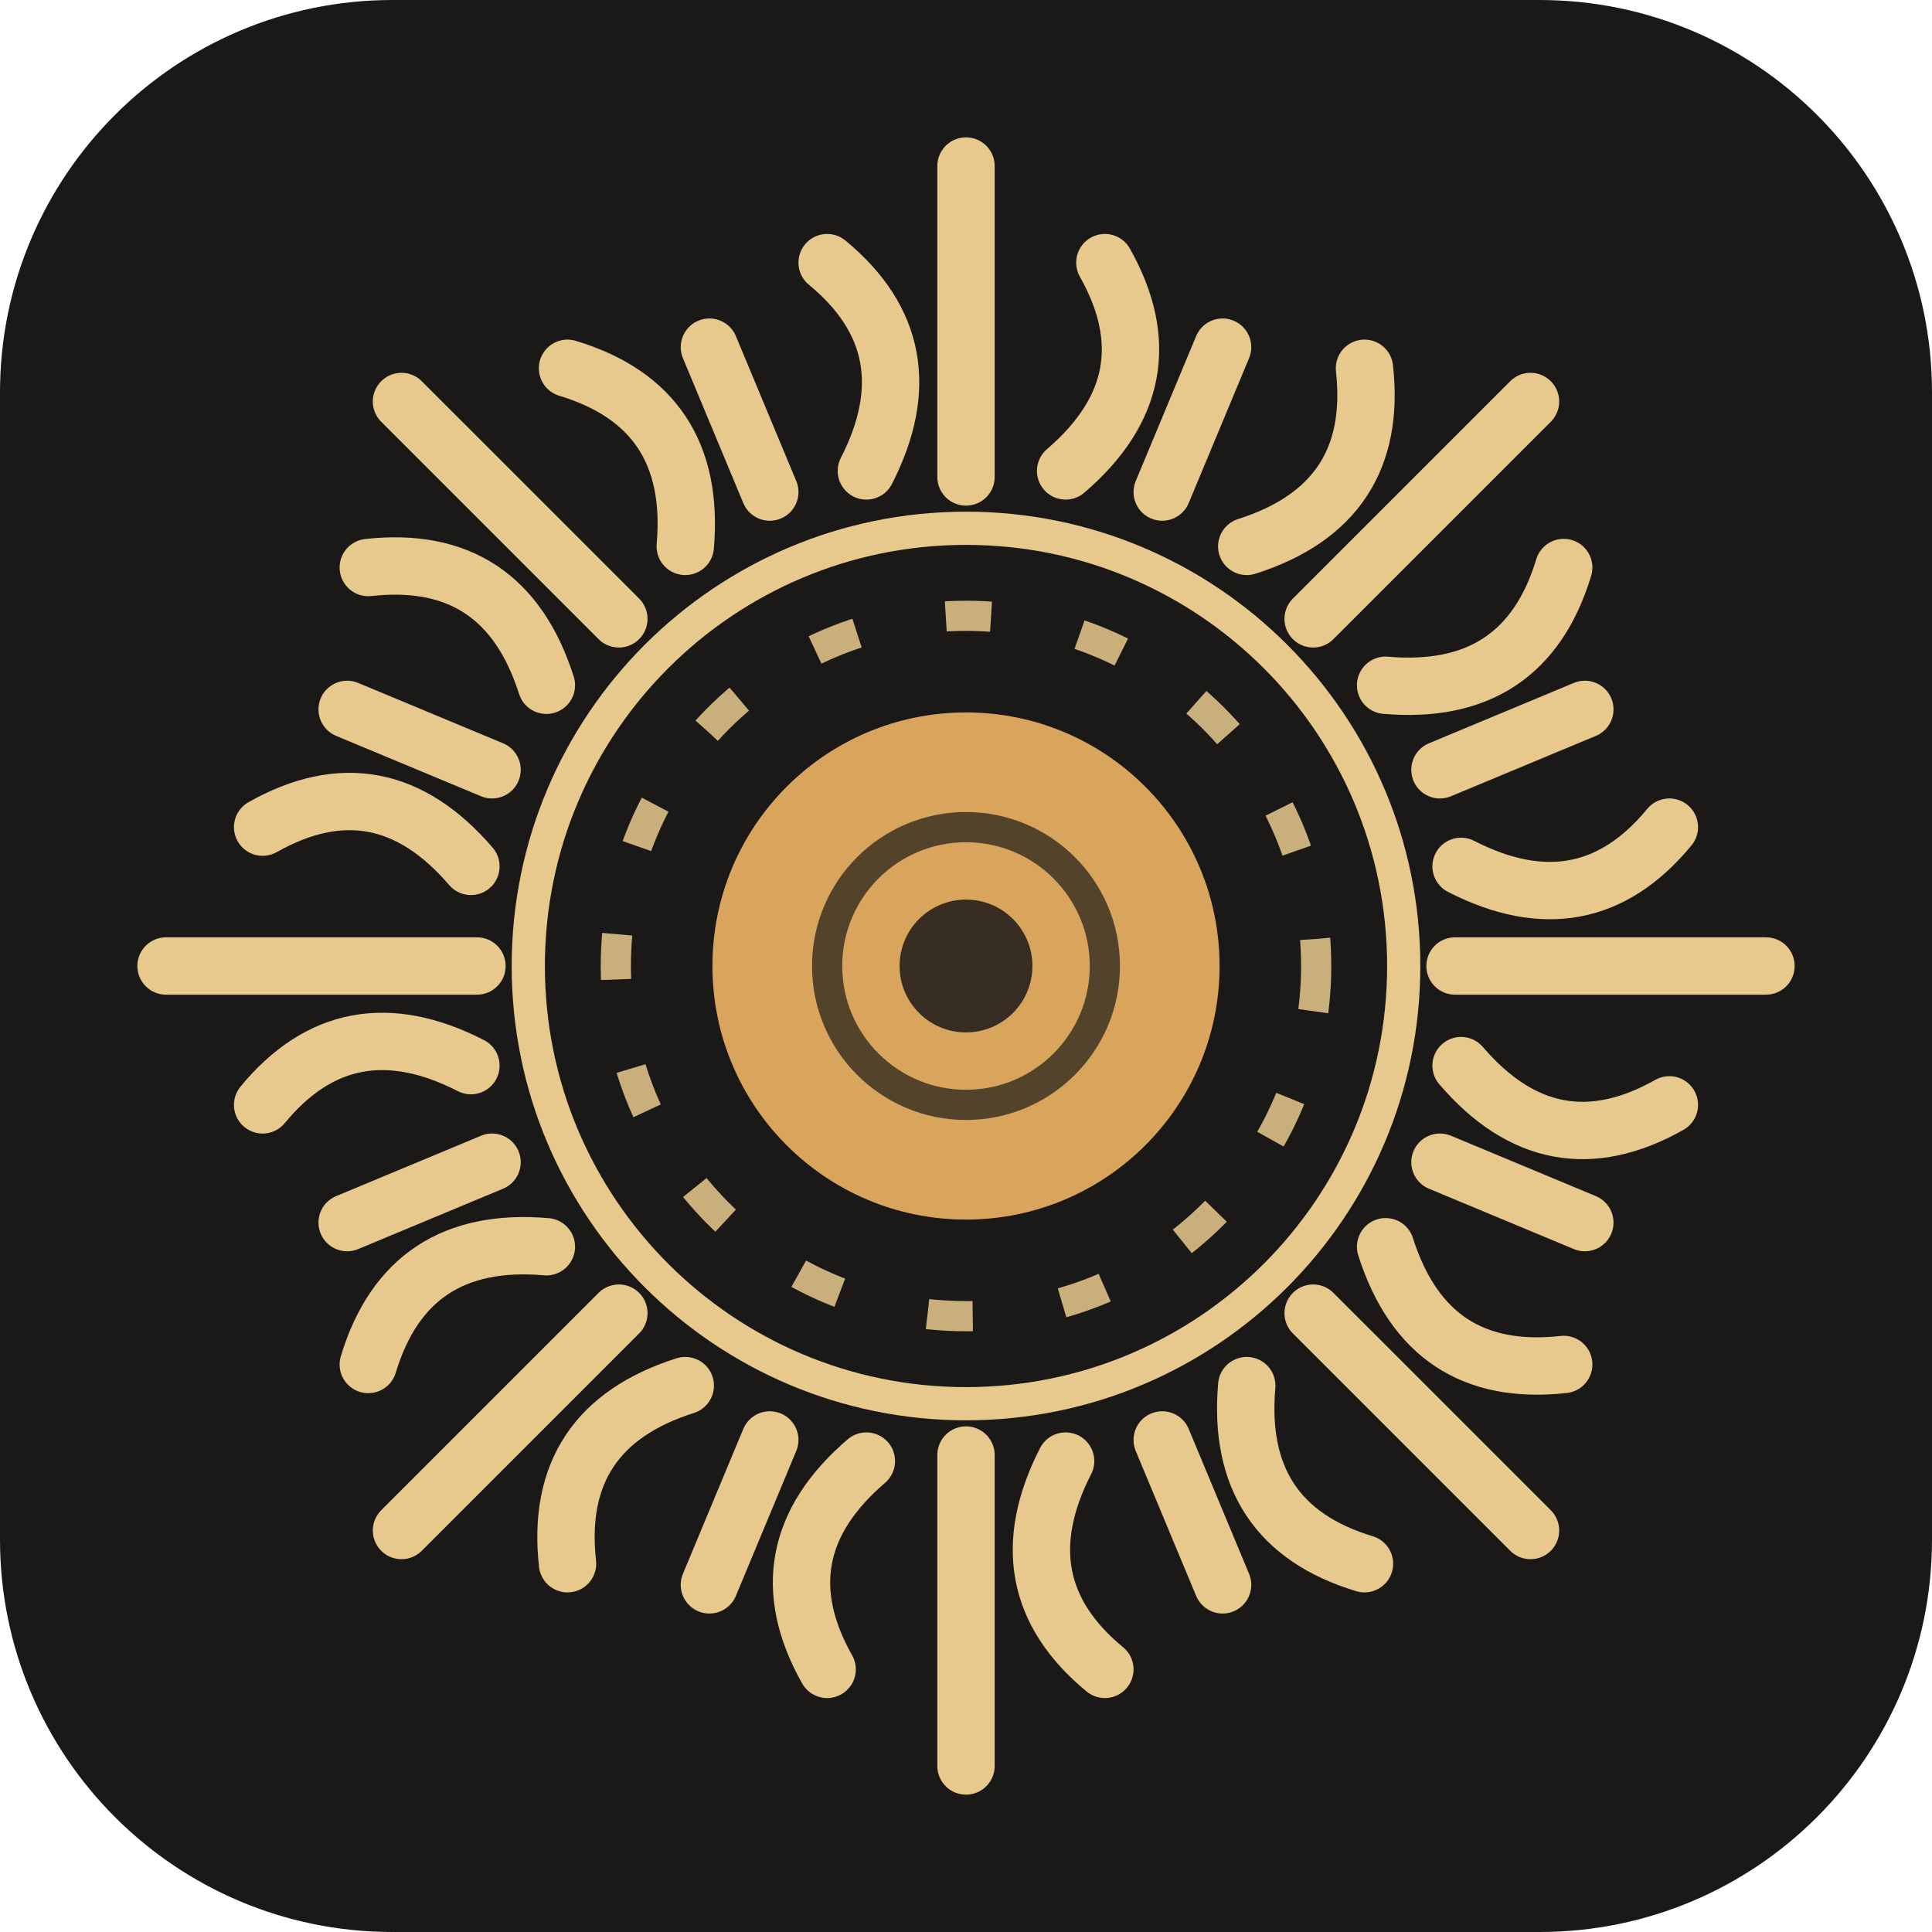
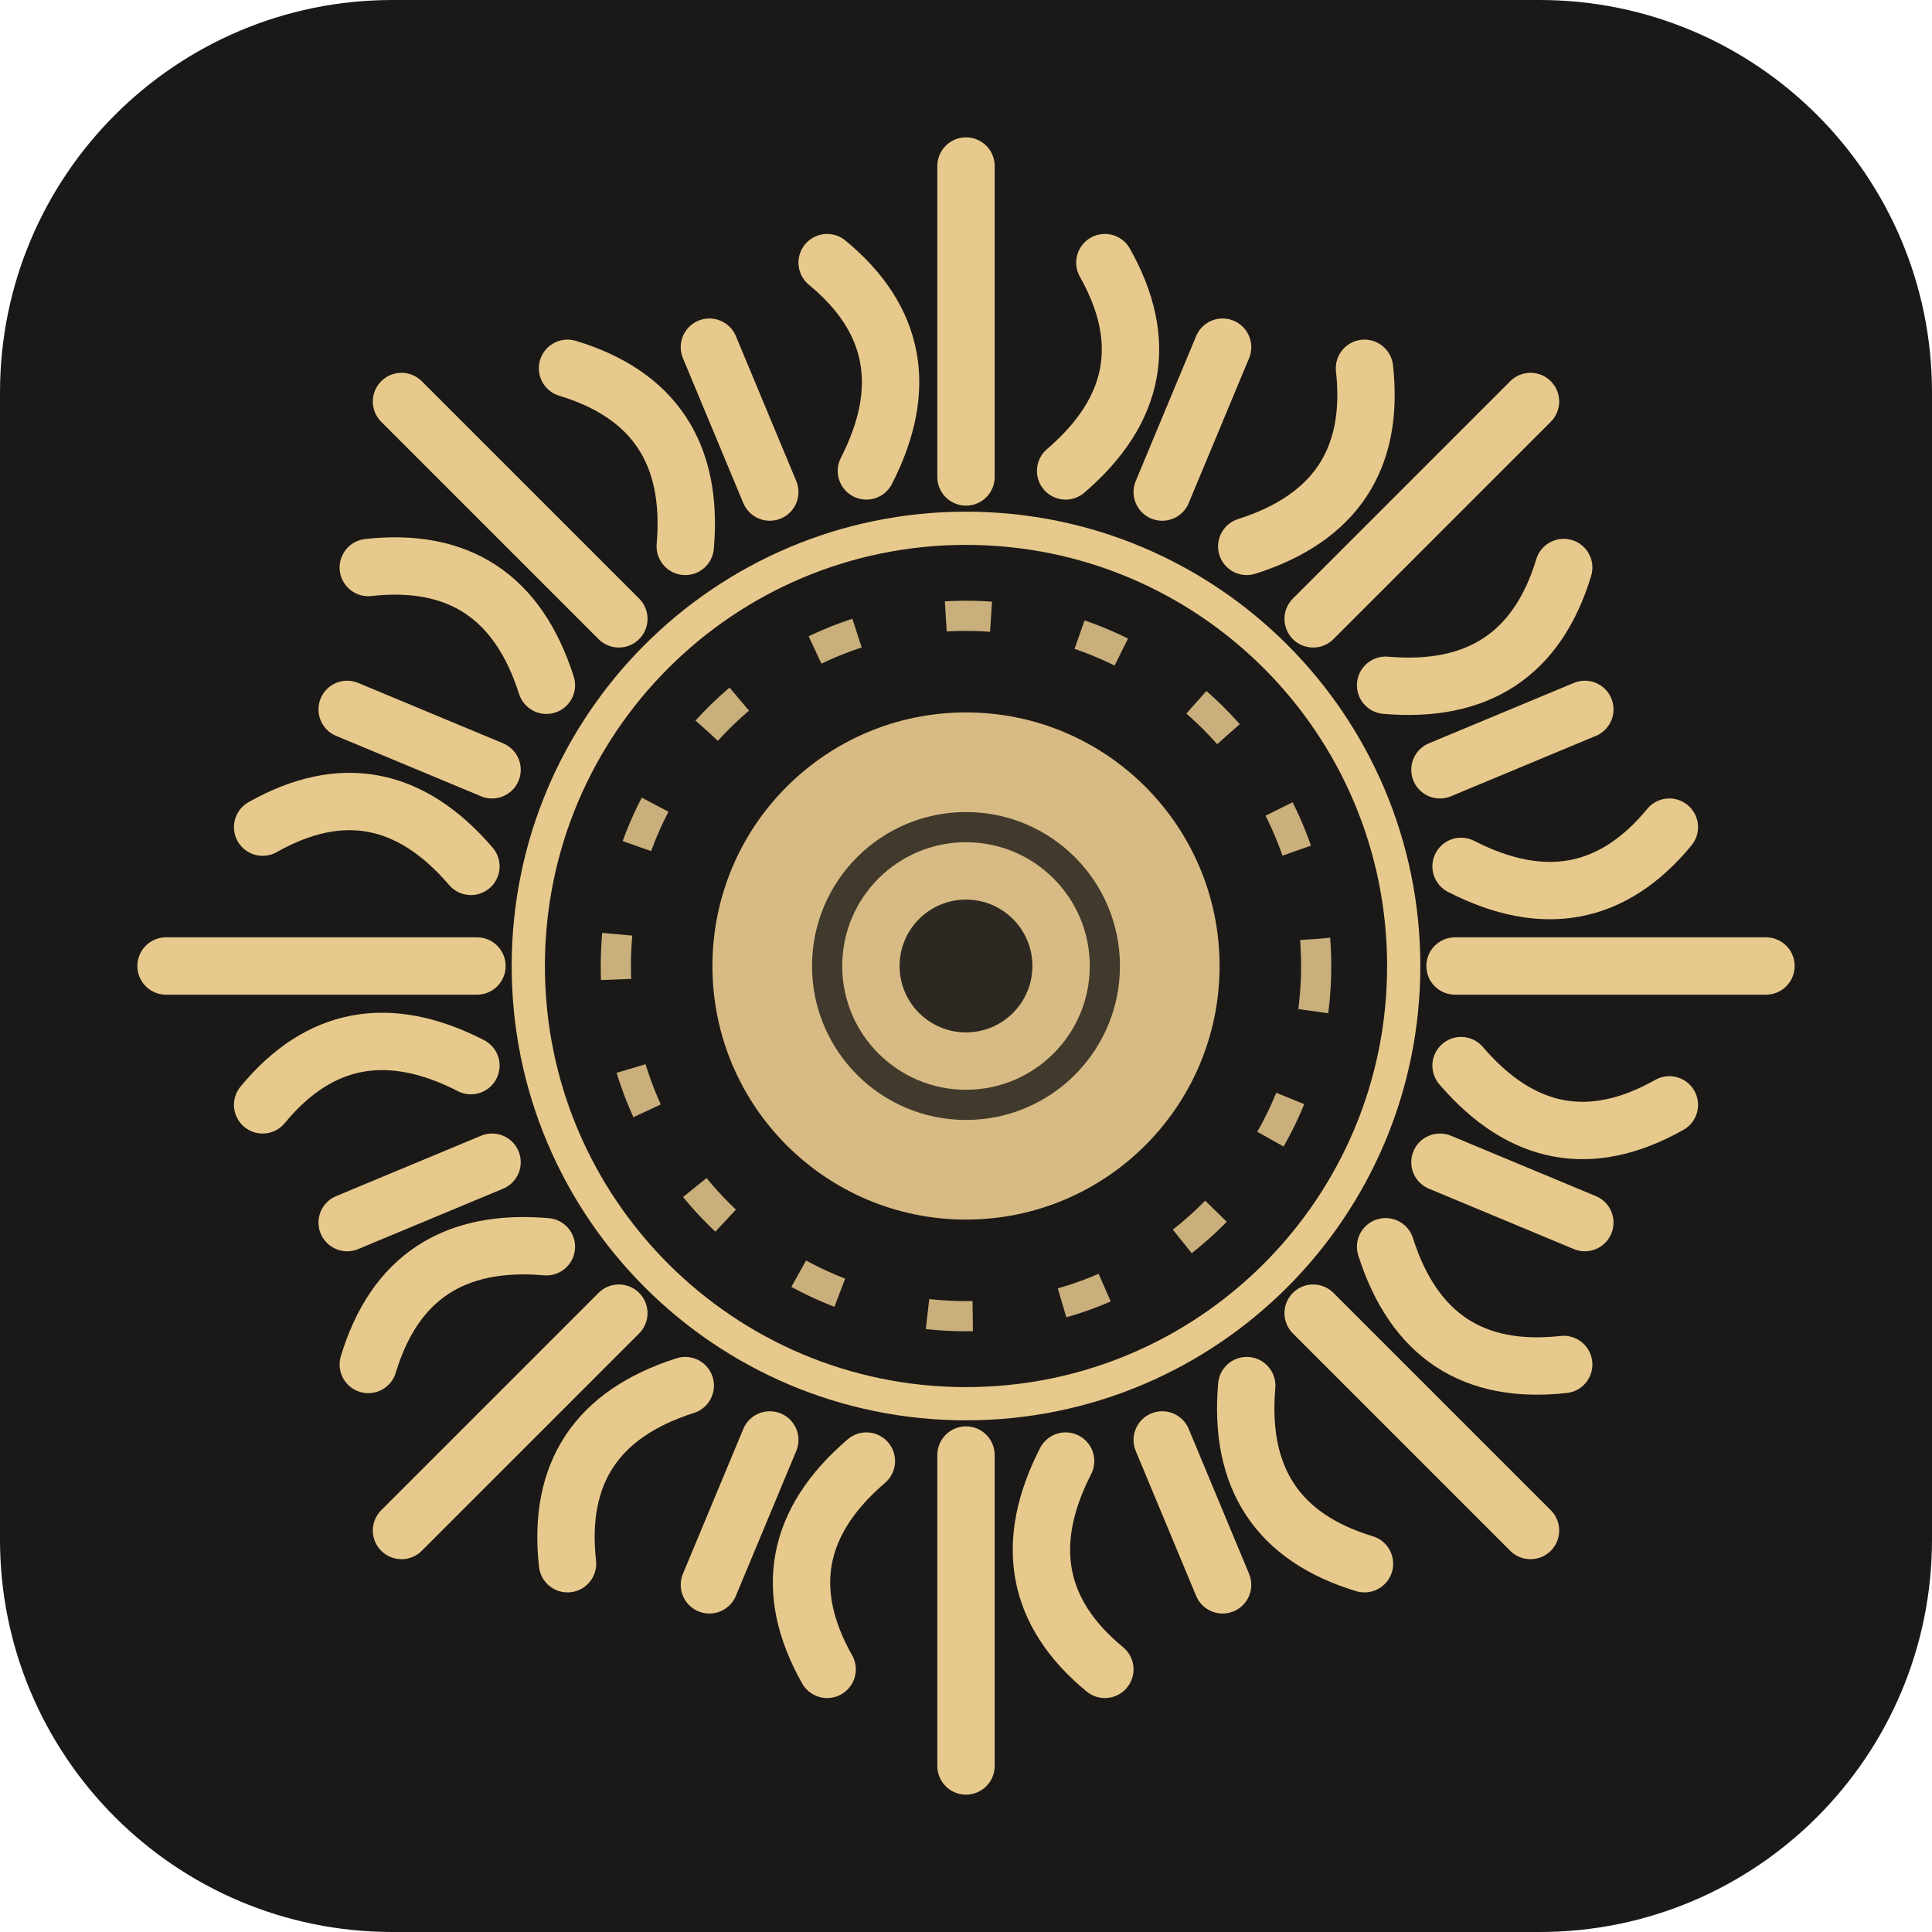
<svg xmlns="http://www.w3.org/2000/svg" viewBox="0 0 64 64" role="img" aria-label="幻想星图会客厅">
  <rect width="64" height="64" rx="13" fill="#1b1917" />
  <g stroke="#e8c98d" stroke-width="1.9" stroke-linecap="round" fill="none">
    <path d="M48.2 32.0L58.5 32.0" />
    <path d="M47.7 38.5L52.5 40.5" />
    <path d="M43.5 43.5L50.7 50.7" />
    <path d="M38.5 47.7L40.5 52.5" />
    <path d="M32.0 48.2L32.0 58.5" />
    <path d="M25.5 47.7L23.5 52.5" />
    <path d="M20.5 43.5L13.3 50.7" />
    <path d="M16.3 38.5L11.5 40.5" />
    <path d="M15.8 32.0L5.5 32.0" />
    <path d="M16.3 25.5L11.5 23.5" />
    <path d="M20.5 20.5L13.3 13.3" />
    <path d="M25.5 16.3L23.5 11.5" />
    <path d="M32.0 15.8L32.0 5.5" />
    <path d="M38.5 16.3L40.5 11.5" />
    <path d="M43.5 20.5L50.7 13.3" />
    <path d="M47.7 25.5L52.5 23.5" />
    <path d="M48.4 35.3Q51.4 38.8 55.3 36.6" />
    <path d="M45.9 41.3Q47.3 45.7 51.8 45.2" />
    <path d="M41.3 45.9Q40.9 50.5 45.2 51.8" />
    <path d="M35.3 48.4Q33.2 52.5 36.6 55.3" />
    <path d="M28.7 48.4Q25.2 51.4 27.4 55.3" />
    <path d="M22.7 45.9Q18.3 47.3 18.8 51.8" />
    <path d="M18.1 41.3Q13.5 40.9 12.2 45.2" />
    <path d="M15.6 35.3Q11.5 33.2 8.7 36.6" />
    <path d="M15.6 28.7Q12.6 25.2 8.7 27.4" />
    <path d="M18.1 22.7Q16.7 18.3 12.2 18.8" />
    <path d="M22.7 18.1Q23.1 13.5 18.8 12.2" />
    <path d="M28.7 15.6Q30.8 11.5 27.4 8.7" />
    <path d="M35.3 15.6Q38.8 12.6 36.6 8.7" />
    <path d="M41.3 18.1Q45.7 16.7 45.2 12.2" />
    <path d="M45.9 22.7Q50.5 23.1 51.8 18.8" />
    <path d="M48.4 28.7Q52.5 30.8 55.3 27.4" />
  </g>
  <circle cx="32" cy="32" r="14.5" fill="none" stroke="#e8c98d" stroke-width="1.1" />
  <circle cx="32" cy="32" r="11.6" fill="none" stroke="#e8c98d" stroke-width="1" stroke-dasharray="1.5 3" opacity=".85" />
-   <circle cx="32" cy="32" r="8.4" fill="#d9a45c" />
-   <circle cx="32" cy="32" r="4.6" fill="none" stroke="#1b1917" stroke-width="1" opacity=".7" />
-   <circle cx="32" cy="32" r="2.2" fill="#1b1917" opacity=".85" />
+   <circle cx="32" cy="32" r="8.4" fill="#e8c98d" opacity=".92" />
+   <circle cx="32" cy="32" r="4.6" fill="none" stroke="#1b1917" stroke-width="1" opacity=".8" />
+   <circle cx="32" cy="32" r="2.2" fill="#1b1917" opacity=".9" />
</svg>
